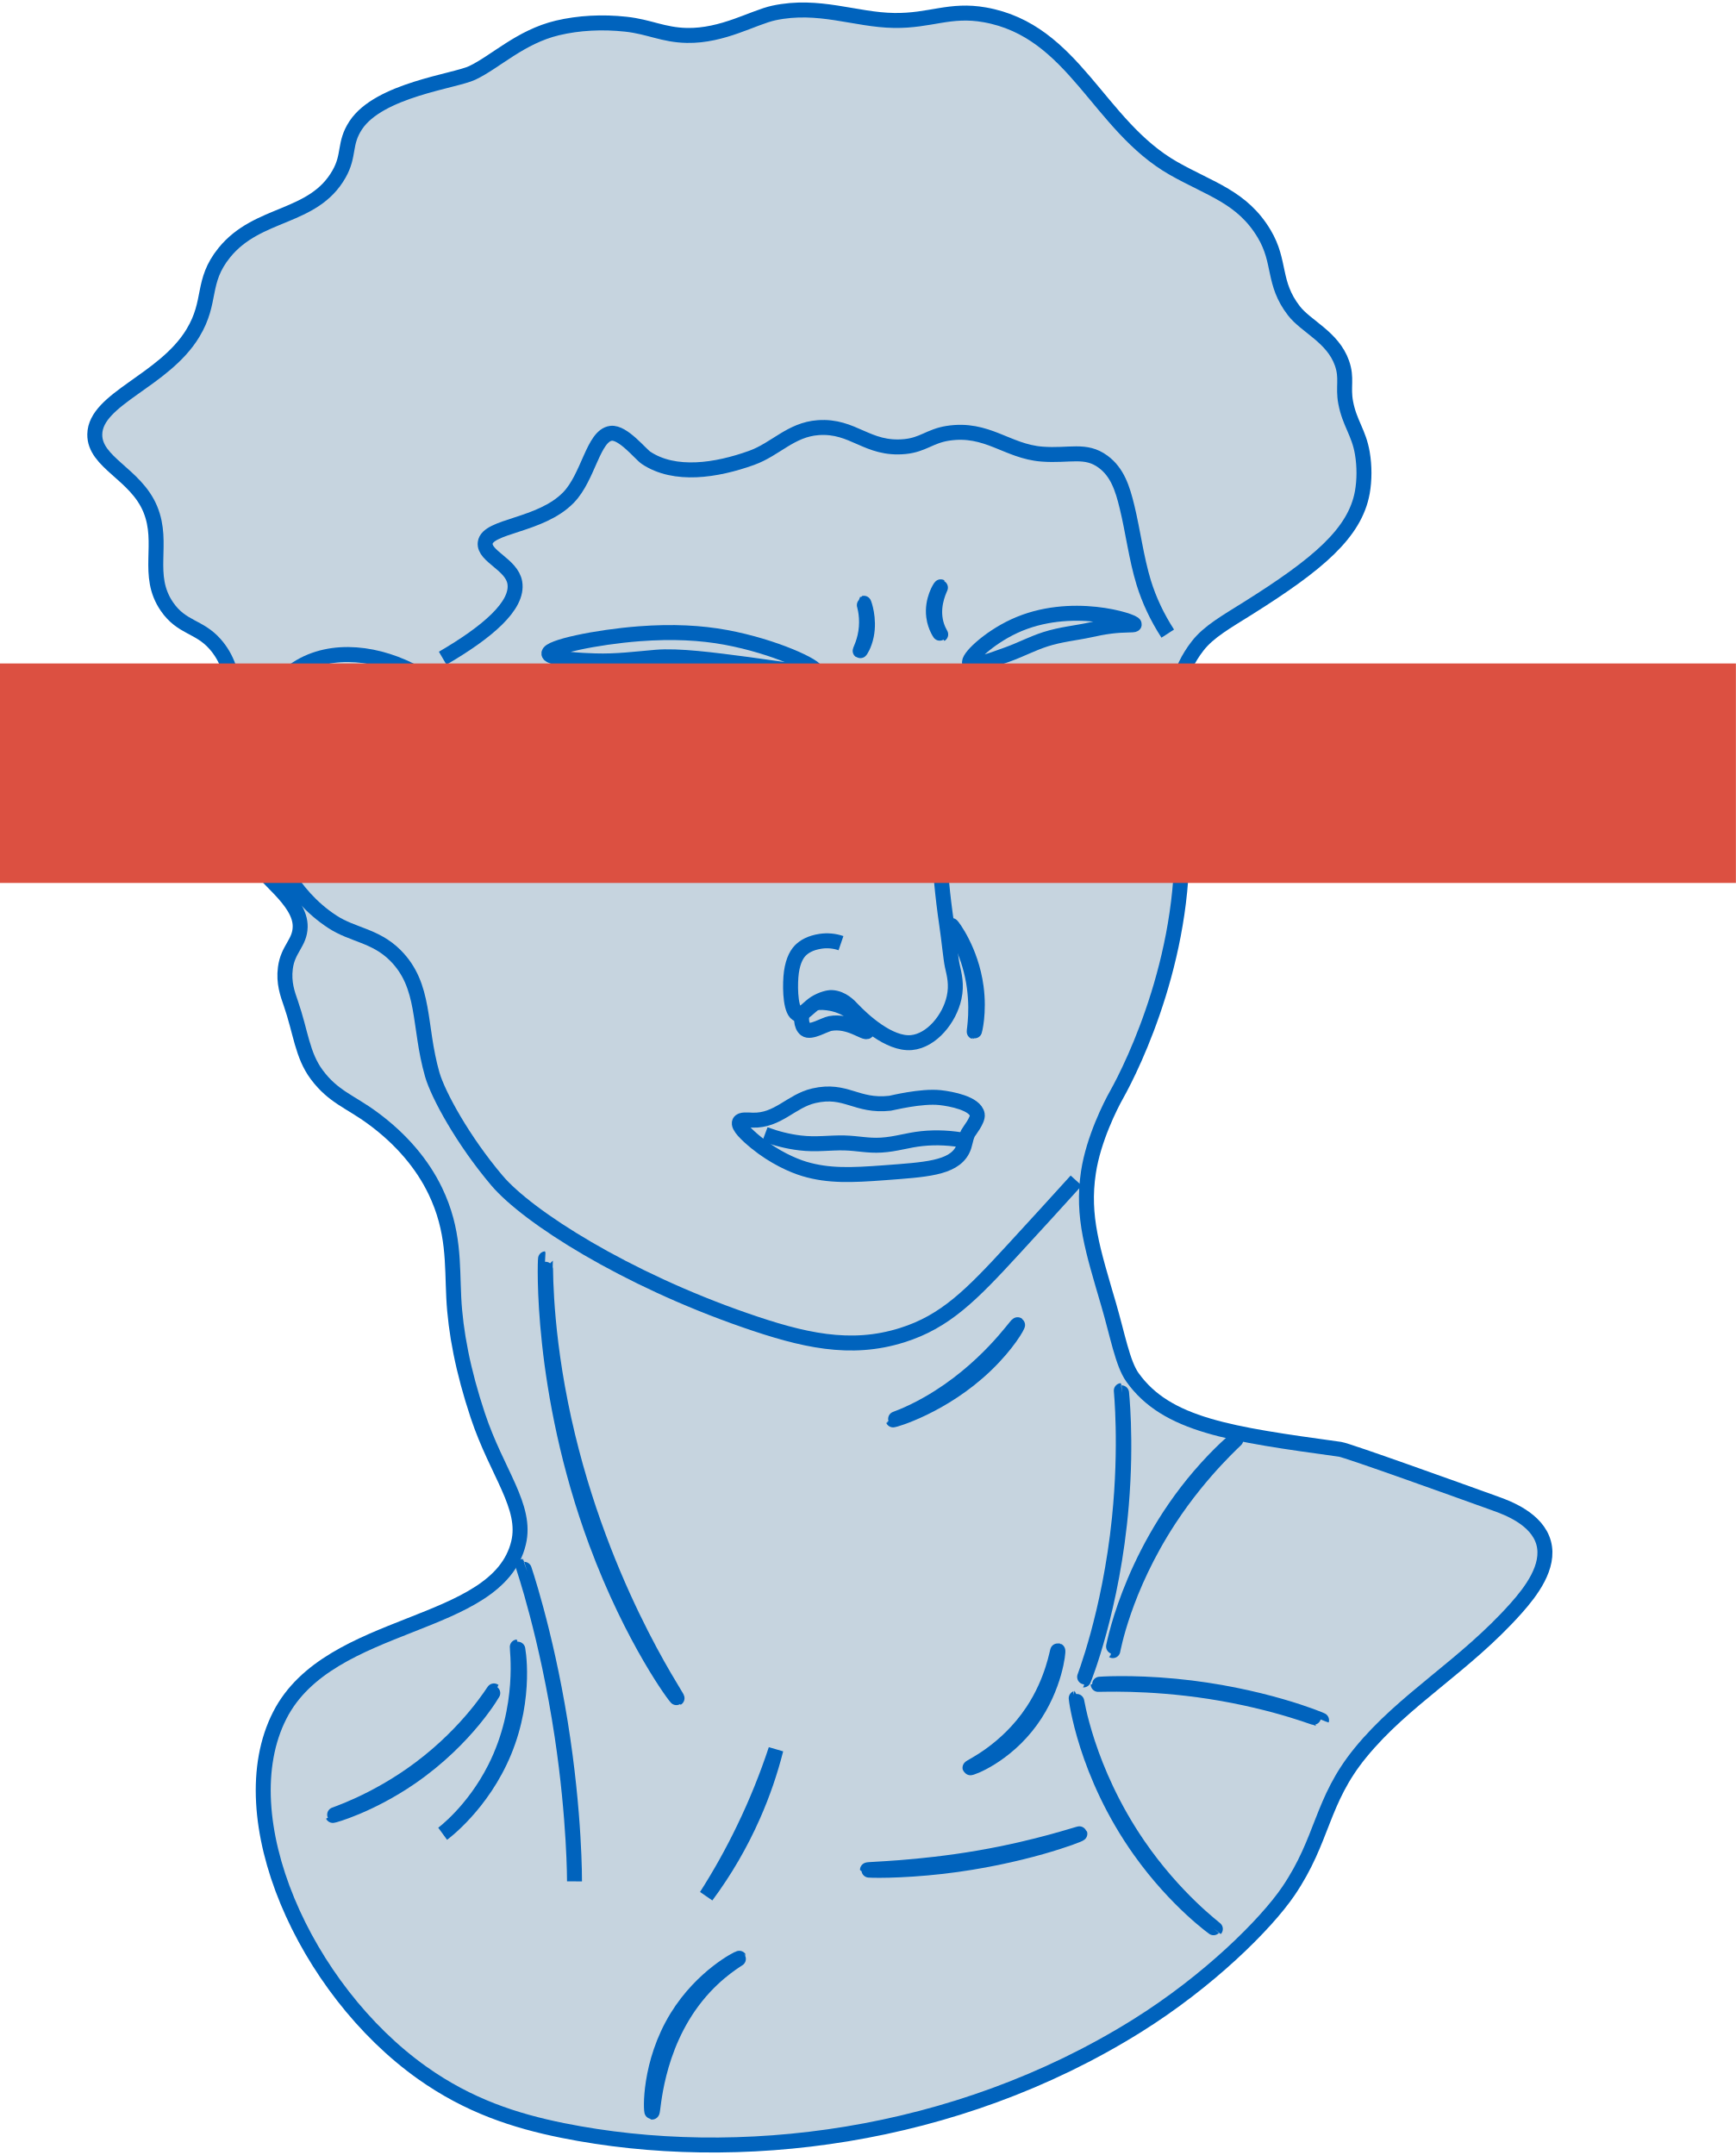
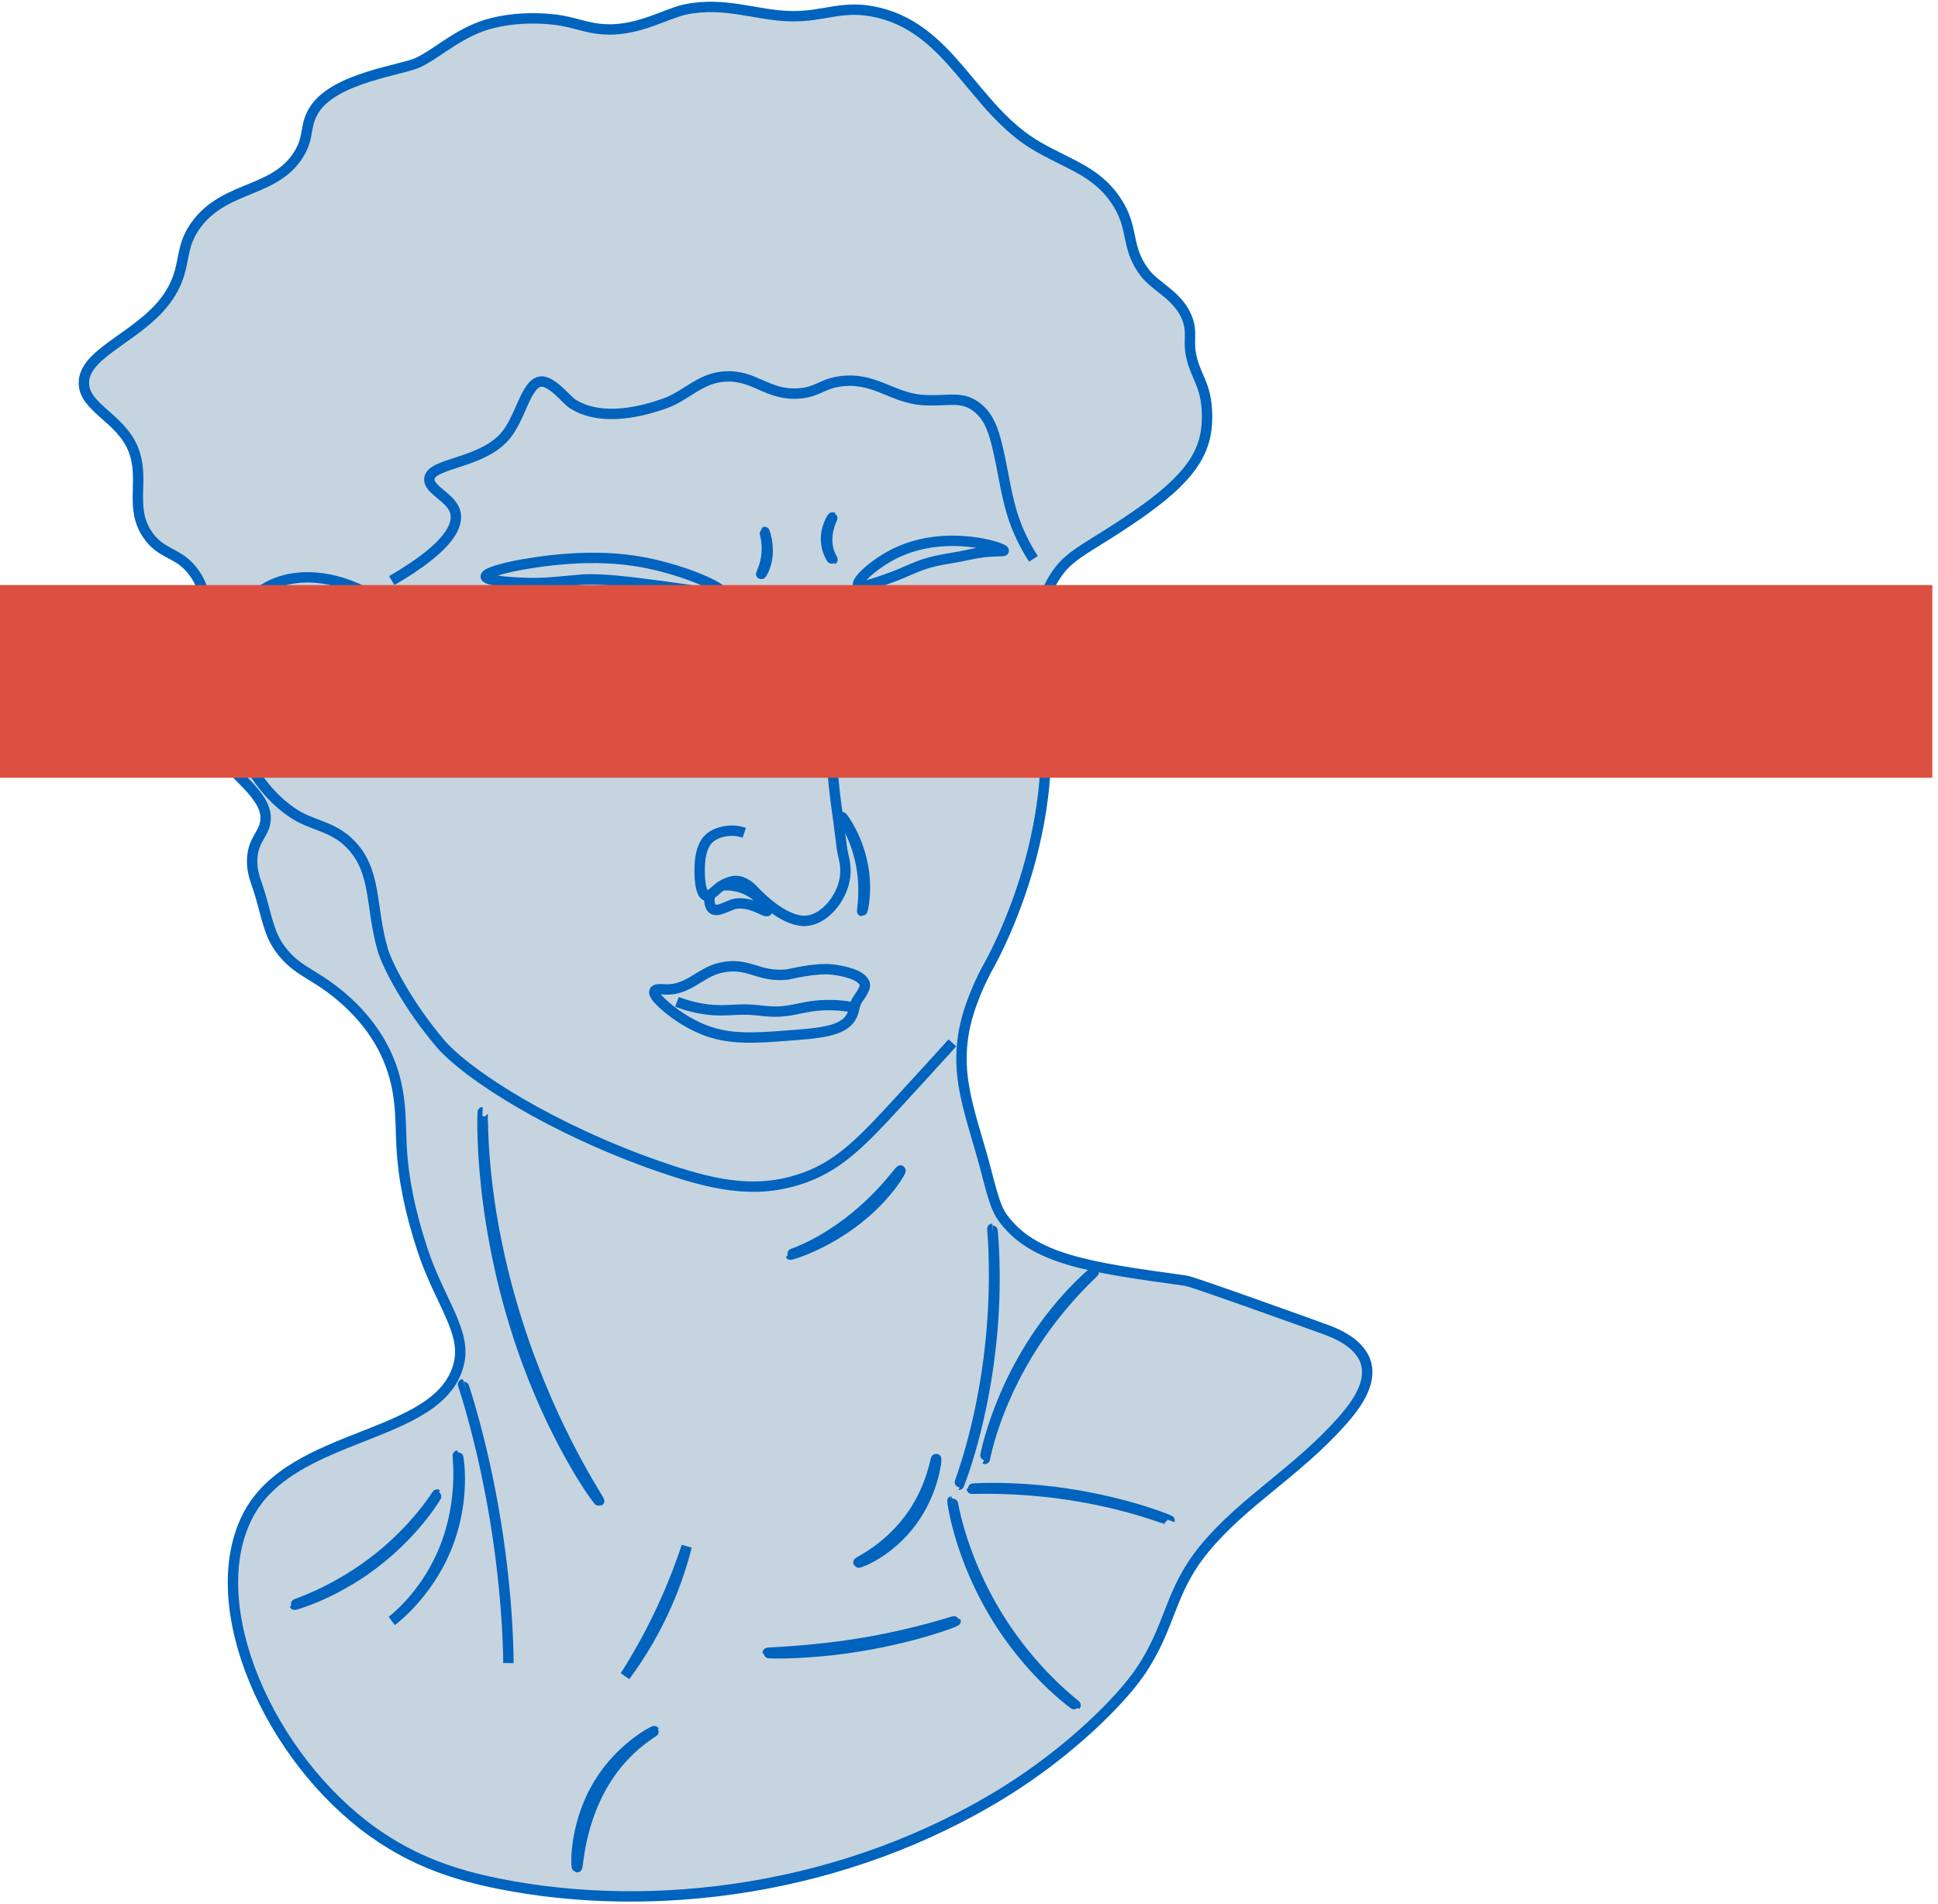
- <svg xmlns="http://www.w3.org/2000/svg" width="348" height="432" viewBox="0 0 348 432" fill="none">
-   <path d="M240.092 129.486C242.302 126.639 245.795 124.684 250.108 121.978C264.22 113.124 271.623 106.883 273.107 98.703C273.54 96.278 273.555 93.447 273.107 90.819C272.396 86.674 270.541 84.812 269.769 80.683C269.181 77.523 270.093 75.819 269.027 72.8C267.187 67.56 261.824 65.464 259.382 62.288C255.069 56.704 256.816 52.559 253.446 46.897C249.041 39.498 242.673 37.965 235.269 33.758C220.091 25.123 215.377 6.165 197.432 2.974C190.414 1.723 186.519 4.21 179.255 4.101C171.465 3.991 164.138 0.675 155.142 2.599C151 3.491 144.895 7.245 137.707 7.104C132.947 7.01 130.195 5.368 125.466 4.851C120.736 4.335 116.022 4.586 111.74 5.602C104.337 7.37 99.329 12.406 94.676 14.612C91.152 16.286 75.989 18.006 71.306 25.123C68.895 28.799 70.147 31.052 67.967 34.884C62.805 43.987 51.691 42.345 44.968 50.651C40.238 56.501 42.572 60.349 38.662 66.793C32.85 76.397 19.109 79.901 19.001 87.065C18.908 92.727 27.208 94.995 30.13 102.081C32.989 109.01 29.125 115.283 33.468 121.602C36.436 125.919 39.898 125.466 43.113 129.11C48.013 134.663 47.24 142.531 47.565 155.388C47.75 162.537 48.43 168.418 50.161 171.531C52.572 175.848 60.285 180.462 60.177 185.796C60.115 189.05 57.704 190.207 57.209 194.055C56.823 197.011 57.642 199.233 58.322 201.188C60.301 206.913 60.579 211.527 63.516 215.453C66.823 219.88 70.147 220.787 74.644 224.087C80.549 228.405 84.738 233.488 87.257 238.728C91.106 246.721 90.627 253.416 90.967 260.126C91.307 266.977 92.806 274.814 95.789 283.777C99.622 295.289 105.712 302.031 103.95 309.304C99.746 326.76 66.066 324.336 56.097 343.841C45.663 364.238 61.043 398.791 84.66 415.544C93.965 422.144 103.208 425.148 112.807 427.087C147.816 434.142 191.45 428.839 227.85 406.158C242.379 397.102 253.802 385.683 258.269 379.129C265.348 368.728 264.776 361.079 272.736 351.349C281.5 340.619 293.556 334.034 303.897 322.443C306.942 319.033 310.744 314.044 309.461 309.304C308.147 304.471 302.212 302.281 299.816 301.421C291.779 298.527 270.109 290.737 268.656 290.534C246.615 287.484 233.894 285.732 227.016 276.097C225.053 273.344 224.017 267.556 222.286 261.628C219.071 250.6 216.845 243.921 218.205 234.974C219.21 228.311 222.703 221.475 223.77 219.583C227.247 213.404 238.515 190.317 236.753 164.398C235.934 152.276 232.348 139.418 240.092 129.486Z" fill="#C6D4DF" stroke="#0063BD" stroke-width="3" stroke-miterlimit="10" />
-   <path d="M215.748 236.66C211.682 241.156 207.37 245.869 203.134 250.473C194.741 259.603 189.532 264.923 180.876 267.645C170.442 270.943 160.874 268.656 149.342 264.659C125.306 256.321 105.845 243.971 99.631 236.66C92.799 228.603 87.806 219.442 86.647 215.382C83.833 205.489 85.41 197.665 79.227 191.49C75.223 187.508 70.694 187.446 66.614 184.771C58.205 179.28 54.356 170.165 52.887 164.612C51.728 160.241 47.74 141.638 59.565 134.001C66.536 129.506 76.073 130.843 83.679 135.121" fill="#C6D4DF" />
-   <path d="M215.748 236.66C211.682 241.156 207.37 245.869 203.134 250.473C194.741 259.603 189.532 264.923 180.876 267.645C170.442 270.943 160.874 268.656 149.342 264.659C125.306 256.321 105.845 243.971 99.631 236.66C92.799 228.603 87.806 219.442 86.647 215.382C83.833 205.489 85.41 197.665 79.227 191.49C75.223 187.508 70.694 187.446 66.614 184.771C58.205 179.28 54.356 170.165 52.887 164.612C51.728 160.241 47.74 141.638 59.565 134.001C66.536 129.506 76.073 130.843 83.679 135.121" stroke="#0063BD" stroke-width="3" stroke-miterlimit="10" />
-   <path d="M234.101 127.017C231.984 123.75 230.378 120.341 229.281 116.79C227.797 111.944 227.133 106.531 225.943 101.638C225.032 97.866 223.981 94.646 221.123 92.547C217.6 89.959 214.417 91.458 208.886 91.032C201.887 90.495 197.901 85.618 189.974 86.865C186.405 87.433 185.046 89.154 181.446 89.517C173.829 90.274 171.125 85.208 164.018 85.729C158.533 86.123 155.473 90.069 150.668 91.79C143.561 94.346 135.264 95.593 129.532 91.79C128.404 91.048 124.897 86.565 122.487 86.865C118.918 87.323 117.975 95.625 113.958 99.744C108.349 105.505 97.673 105.331 97.271 108.835C96.962 111.503 102.586 113.144 103.204 116.79C103.992 121.414 97.58 126.796 88.743 131.942" fill="#C6D4DF" />
-   <path d="M234.101 127.017C231.984 123.75 230.378 120.341 229.281 116.79C227.797 111.944 227.133 106.531 225.943 101.638C225.032 97.866 223.981 94.646 221.123 92.547C217.6 89.959 214.417 91.458 208.886 91.032C201.887 90.495 197.901 85.618 189.974 86.865C186.405 87.433 185.046 89.154 181.446 89.517C173.829 90.274 171.125 85.208 164.018 85.729C158.533 86.123 155.473 90.069 150.668 91.79C143.561 94.346 135.264 95.593 129.532 91.79C128.404 91.048 124.897 86.565 122.487 86.865C118.918 87.323 117.975 95.625 113.958 99.744C108.349 105.505 97.673 105.331 97.271 108.835C96.962 111.503 102.586 113.144 103.204 116.79C103.992 121.414 97.58 126.796 88.743 131.942" stroke="#0063BD" stroke-width="3" stroke-miterlimit="10" />
-   <path d="M190.788 185.533C190.85 185.502 194.694 190.467 195.683 197.859C196.373 202.948 195.384 206.839 195.306 206.823C195.212 206.807 196.263 201.843 194.929 195.618C193.612 189.455 190.741 185.564 190.788 185.533Z" fill="#C6D4DF" stroke="#0063BD" stroke-width="3" stroke-miterlimit="10" />
-   <path d="M161.481 206.345C162.528 207.143 165.285 205.386 166.435 205.174C170.269 204.475 173.498 207.354 173.866 206.736C174.265 206.069 171.316 202.262 167.143 201.27C165.86 200.961 162.307 200.375 161.128 202.441C160.435 203.661 160.567 205.662 161.481 206.345Z" fill="#C6D4DF" stroke="#0063BD" stroke-width="3" stroke-miterlimit="10" />
-   <path d="M148.263 224.928C148.543 224.347 149.845 224.52 150.869 224.551C155.972 224.708 158.593 220.708 163.153 219.657C169.621 218.167 171.622 221.916 178.415 221.163C178.803 221.116 184.651 219.626 188.466 220.034C190.622 220.269 195.508 221.179 195.911 223.422C196.113 224.52 194.251 226.779 194.05 227.187C193.46 228.457 193.538 229.414 192.933 230.575C191.041 234.214 185.395 234.481 177.299 235.092C170.8 235.579 166.147 235.783 161.292 234.339C158.966 233.649 155.181 231.971 151.614 229.069C149.706 227.516 147.86 225.744 148.263 224.928Z" fill="#C6D4DF" stroke="#0063BD" stroke-width="3" stroke-miterlimit="10" />
-   <path d="M153.347 227.379C155.631 228.23 157.977 228.827 160.385 229.116C163.58 229.514 166.42 229.044 169.275 229.116C171.946 229.189 174.014 229.713 176.684 229.55C179.648 229.369 181.886 228.555 184.834 228.248C187.751 227.94 190.714 228.103 193.724 228.682" fill="#C6D4DF" />
-   <path d="M153.347 227.379C155.631 228.23 157.977 228.827 160.385 229.116C163.58 229.514 166.42 229.044 169.275 229.116C171.946 229.189 174.014 229.713 176.684 229.55C179.648 229.369 181.886 228.555 184.834 228.248C187.751 227.94 190.714 228.103 193.724 228.682" stroke="#0063BD" stroke-width="3" stroke-miterlimit="10" />
-   <path d="M104.894 314.007C104.879 314.007 109.678 327.948 112.69 348.032C115.215 364.856 115.171 377.143 115.171 377.143C115.171 377.143 115.274 363.611 112.336 345.386C109.338 326.766 104.908 314.007 104.894 314.007Z" fill="#C6D4DF" stroke="#0063BD" stroke-width="3" stroke-miterlimit="10" />
-   <path d="M103.703 330.158C103.578 330.158 105.463 342.154 99.215 354.494C94.851 363.121 88.743 367.599 88.743 367.599C88.743 367.599 96.659 361.858 101.085 351.125C105.65 340.048 103.812 330.158 103.703 330.158Z" fill="#C6D4DF" stroke="#0063BD" stroke-width="3" stroke-miterlimit="10" />
-   <path d="M155.549 350.714C153.758 356.139 151.622 361.42 149.14 366.555C146.894 371.224 144.38 375.732 141.6 380.079C145.339 375.04 148.496 369.614 151.025 363.851C152.894 359.617 154.402 355.221 155.549 350.714Z" fill="#C6D4DF" stroke="#0063BD" stroke-width="3" stroke-miterlimit="10" />
-   <path d="M224.79 278.769C224.775 278.769 225.911 289.69 224.412 304.377C222.439 323.647 217.201 336.765 217.216 336.765C217.232 336.765 223.055 322.439 224.79 301.741C225.911 288.435 224.806 278.769 224.79 278.769Z" fill="#C6D4DF" stroke="#0063BD" stroke-width="3" stroke-miterlimit="10" />
-   <path d="M248.049 288.313C248.002 288.265 244.504 291.154 240.486 295.849C226.194 312.522 223.043 330.876 223.09 330.892C223.121 330.907 225.17 318.646 234.435 304.515C241.022 294.483 248.128 288.391 248.049 288.313Z" fill="#C6D4DF" stroke="#0063BD" stroke-width="3" stroke-miterlimit="10" />
-   <path d="M264.935 344.84C264.95 344.795 252.806 339.662 235.57 338.016C226.638 337.163 220.153 337.612 220.153 337.657C220.153 337.717 229.865 337.133 242.544 339.094C256.018 341.189 264.92 344.885 264.935 344.84Z" fill="#C6D4DF" stroke="#0063BD" stroke-width="3" stroke-miterlimit="10" />
-   <path d="M215.748 340.436C215.717 340.451 217.523 355.526 228.565 371.02C235.791 381.169 243.597 386.732 243.644 386.686C243.692 386.639 235.587 380.687 228.188 369.901C217.759 354.718 215.779 340.436 215.748 340.436Z" fill="#C6D4DF" stroke="#0063BD" stroke-width="3" stroke-miterlimit="10" />
-   <path d="M66.719 363.926C66.75 364.001 74.129 361.951 82.313 356.33C93.683 348.523 99.082 339.013 99.02 338.967C98.958 338.922 94.178 347.031 84.169 354.521C75.119 361.303 66.688 363.85 66.719 363.926Z" fill="#C6D4DF" stroke="#0063BD" stroke-width="3" stroke-miterlimit="10" />
-   <path d="M216.482 367.603C216.544 367.761 204.841 372.317 188.843 374.157C180.423 375.12 173.902 374.976 173.902 374.847C173.887 374.689 183.862 374.588 196.313 372.432C208.296 370.362 216.435 367.473 216.482 367.603Z" fill="#C6D4DF" stroke="#0063BD" stroke-width="3" stroke-miterlimit="10" />
-   <path d="M212.059 330.892C212.209 330.939 211.55 338.168 206.671 344.906C201.508 352.04 194.549 354.549 194.459 354.376C194.37 354.202 201.703 351.062 207.031 343.013C211.131 336.826 211.924 330.86 212.059 330.892Z" fill="#C6D4DF" stroke="#0063BD" stroke-width="3" stroke-miterlimit="10" />
-   <path d="M148.207 392.561C148.148 392.466 140.802 396.098 135.717 404.361C130.037 413.607 130.453 423.345 130.721 423.393C131.018 423.44 131.197 410.657 139.642 400.174C143.85 394.956 148.252 392.64 148.207 392.561Z" fill="#C6D4DF" stroke="#0063BD" stroke-width="3" stroke-miterlimit="10" />
-   <path d="M109.364 252.34C109.286 252.34 108.156 278.514 119.532 309.211C126.781 328.757 135.552 340.528 135.725 340.435C135.976 340.296 119.422 316.584 112.377 281.333C108.925 264.048 109.412 252.34 109.364 252.34Z" fill="#C6D4DF" stroke="#0063BD" stroke-width="3" stroke-miterlimit="10" />
-   <path d="M203.995 265.556C203.778 265.388 197.679 274.731 186.118 281.336C181.897 283.752 179.026 284.593 179.042 284.639C179.088 284.731 189.051 281.917 197.664 273.63C202.056 269.41 204.135 265.663 203.995 265.556Z" fill="#C6D4DF" stroke="#0063BD" stroke-width="3" stroke-miterlimit="10" />
-   <path d="M163.617 134.655C163.91 133.659 155.364 129.599 145.51 127.772C140.536 126.852 134.885 126.535 128.141 127.048C119.472 127.712 109.926 129.75 110.034 131.032C110.126 132.104 117.024 132.421 119.272 132.481C123.645 132.617 127.417 132.104 131.467 131.757C136.025 131.364 142.954 132.285 149.944 133.206C158.598 134.353 163.417 135.334 163.617 134.655Z" fill="#C6D4DF" stroke="#0063BD" stroke-width="3" stroke-miterlimit="10" />
-   <path d="M194.397 132.978C193.856 132.033 198.103 127.957 203.293 125.54C214.66 120.256 227.463 124.548 227.386 125.168C227.355 125.37 225.285 125.184 222.567 125.54C221.131 125.726 219.88 125.974 218.49 126.284C215.756 126.888 212.683 127.152 209.594 128.143C206.907 129.011 204.837 130.142 202.181 131.118C197.887 132.714 194.798 133.691 194.397 132.978Z" fill="#C6D4DF" stroke="#0063BD" stroke-width="3" stroke-miterlimit="10" />
-   <path d="M173.183 120.93C173.214 120.916 174.376 124.011 173.681 127.405C173.297 129.308 172.488 130.515 172.437 130.472C172.374 130.43 173.474 128.513 173.681 125.701C173.889 122.946 173.163 120.944 173.183 120.93Z" fill="#C6D4DF" stroke="#0063BD" stroke-width="3" stroke-miterlimit="10" />
-   <path d="M188.583 117.637C188.525 117.603 186.749 120.287 187.186 123.601C187.462 125.755 188.554 127.196 188.583 127.18C188.612 127.163 187.855 126.086 187.535 124.396C186.836 120.784 188.656 117.686 188.583 117.637Z" fill="#C6D4DF" stroke="#0063BD" stroke-width="3" stroke-miterlimit="10" />
-   <path d="M188.298 164.244C188.236 168.491 188.391 172.722 188.778 176.985C189.011 179.539 189.367 182.454 189.785 185.306C190.219 188.221 190.606 192.249 190.901 193.581C191.303 195.383 191.846 197.358 191.272 199.975C190.358 204.207 186.78 208.626 182.721 209.002C178.244 209.41 172.946 204.473 170.823 202.232C170.328 201.699 168.84 200.069 166.734 199.975C166.098 199.944 164.766 200.257 163.387 201.104C162.365 201.73 160.847 203.548 160.041 203.36C158.523 203.015 158.353 198.533 158.554 195.838C158.755 193.142 159.545 191.465 160.413 190.572C161.219 189.742 162.458 189.005 164.503 188.692C165.866 188.488 167.26 188.613 168.593 189.068" fill="#C6D4DF" />
-   <path d="M188.298 164.244C188.236 168.491 188.391 172.722 188.778 176.985C189.011 179.539 189.367 182.454 189.785 185.306C190.219 188.221 190.606 192.249 190.901 193.581C191.303 195.383 191.846 197.358 191.272 199.975C190.358 204.207 186.78 208.626 182.721 209.002C178.244 209.41 172.946 204.473 170.823 202.232C170.328 201.699 168.84 200.069 166.734 199.975C166.098 199.944 164.766 200.257 163.387 201.104C162.365 201.73 160.847 203.548 160.041 203.36C158.523 203.015 158.353 198.533 158.554 195.838C158.755 193.142 159.545 191.465 160.413 190.572C161.219 189.742 162.458 189.005 164.503 188.692C165.866 188.488 167.26 188.613 168.593 189.068" stroke="#0063BD" stroke-width="3" stroke-miterlimit="10" />
-   <rect y="133" width="348" height="44" fill="#DC5041" />
+ <svg xmlns="http://www.w3.org/2000/svg" width="280" height="275" viewBox="0 0 280 275" fill="none">
+   <path d="M153.13 82.31C154.54 80.494 156.768 79.247 159.518 77.521C168.518 71.875 173.24 67.894 174.187 62.676C174.463 61.13 174.473 59.325 174.187 57.648C173.733 55.005 172.55 53.818 172.058 51.184C171.683 49.169 172.265 48.081 171.584 46.156C170.411 42.814 166.99 41.477 165.433 39.452C162.682 35.89 163.796 33.246 161.647 29.635C158.838 24.916 154.776 23.939 150.054 21.255C140.373 15.748 137.367 3.657 125.921 1.622C121.446 0.823 118.961 2.41 114.328 2.34C109.36 2.27 104.687 0.155 98.949 1.382C96.307 1.951 92.413 4.345 87.829 4.255C84.793 4.195 83.038 3.148 80.022 2.819C77.005 2.489 73.998 2.649 71.268 3.298C66.546 4.425 63.352 7.637 60.384 9.044C58.137 10.111 48.466 11.209 45.479 15.748C43.941 18.092 44.739 19.529 43.349 21.973C40.057 27.779 32.969 26.732 28.68 32.029C25.664 35.76 27.152 38.215 24.658 42.325C20.952 48.45 12.188 50.685 12.119 55.254C12.059 58.866 17.353 60.312 19.216 64.831C21.04 69.251 18.576 73.251 21.346 77.282C23.239 80.035 25.447 79.746 27.497 82.07C30.622 85.612 30.13 90.63 30.337 98.831C30.455 103.39 30.889 107.141 31.993 109.126C33.531 111.88 38.45 114.823 38.381 118.225C38.341 120.3 36.803 121.038 36.488 123.492C36.242 125.378 36.764 126.794 37.198 128.041C38.46 131.693 38.637 134.636 40.51 137.14C42.62 139.963 44.739 140.542 47.608 142.647C51.374 145.4 54.045 148.642 55.652 151.984C58.107 157.082 57.801 161.352 58.018 165.632C58.235 170.002 59.191 175 61.094 180.716C63.539 188.059 67.423 192.359 66.299 196.998C63.618 208.131 42.137 206.585 35.778 219.025C29.124 232.034 38.933 254.072 53.996 264.757C59.931 268.967 65.826 270.882 71.948 272.119C94.277 276.619 122.106 273.237 145.322 258.771C154.589 252.995 161.874 245.712 164.723 241.532C169.238 234.898 168.873 230.019 173.95 223.814C179.54 216.97 187.229 212.77 193.824 205.378C195.766 203.203 198.192 200.02 197.373 196.998C196.535 193.915 192.75 192.518 191.222 191.97C186.096 190.124 172.274 185.156 171.348 185.026C157.29 183.081 149.177 181.963 144.79 175.818C143.538 174.062 142.877 170.371 141.773 166.59C139.723 159.557 138.303 155.297 139.171 149.59C139.811 145.34 142.039 140.981 142.72 139.773C144.938 135.833 152.124 121.108 151 104.577C150.478 96.845 148.191 88.645 153.13 82.31Z" fill="#C6D4DF" stroke="#0063BD" stroke-width="1.5" stroke-miterlimit="10" />
+   <path d="M137.603 150.666C135.01 153.533 132.26 156.539 129.559 159.475C124.205 165.299 120.883 168.691 115.362 170.428C108.707 172.531 102.605 171.072 95.25 168.523C79.92 163.205 67.507 155.328 63.544 150.666C59.187 145.527 56.002 139.684 55.263 137.094C53.469 130.785 54.474 125.795 50.531 121.856C47.977 119.317 45.089 119.277 42.486 117.571C37.123 114.069 34.668 108.255 33.731 104.714C32.992 101.926 30.448 90.061 37.99 85.19C42.437 82.323 48.52 83.176 53.37 85.904" fill="#C6D4DF" />
+   <path d="M137.603 150.666C135.01 153.533 132.26 156.539 129.559 159.475C124.205 165.299 120.883 168.691 115.362 170.428C108.707 172.531 102.605 171.072 95.25 168.523C79.92 163.205 67.507 155.328 63.544 150.666C59.187 145.527 56.002 139.684 55.263 137.094C53.469 130.785 54.474 125.795 50.531 121.856C47.977 119.317 45.089 119.277 42.486 117.571C37.123 114.069 34.668 108.255 33.731 104.714C32.992 101.926 30.448 90.061 37.99 85.19C42.437 82.323 48.52 83.176 53.37 85.904" stroke="#0063BD" stroke-width="1.5" stroke-miterlimit="10" />
+   <path d="M149.309 80.736C147.959 78.652 146.934 76.478 146.234 74.213C145.288 71.122 144.865 67.669 144.106 64.549C143.524 62.143 142.854 60.09 141.031 58.751C138.784 57.1 136.754 58.056 133.227 57.784C128.763 57.442 126.22 54.331 121.165 55.127C118.889 55.489 118.021 56.586 115.725 56.818C110.867 57.301 109.143 54.07 104.61 54.402C101.111 54.654 99.16 57.17 96.096 58.267C91.563 59.898 86.271 60.693 82.615 58.267C81.896 57.794 79.659 54.935 78.121 55.127C75.845 55.419 75.244 60.714 72.682 63.341C69.105 67.015 62.295 66.904 62.039 69.139C61.842 70.84 65.429 71.887 65.823 74.213C66.326 77.162 62.236 80.595 56.6 83.876" fill="#C6D4DF" />
+   <path d="M149.309 80.736C147.959 78.652 146.934 76.478 146.234 74.213C145.288 71.122 144.865 67.669 144.106 64.549C143.524 62.143 142.854 60.09 141.031 58.751C138.784 57.1 136.754 58.056 133.227 57.784C128.763 57.442 126.22 54.331 121.165 55.127C118.889 55.489 118.021 56.586 115.725 56.818C110.867 57.301 109.143 54.07 104.61 54.402C101.111 54.654 99.16 57.17 96.096 58.267C91.563 59.898 86.271 60.693 82.615 58.267C81.896 57.794 79.659 54.935 78.121 55.127C75.845 55.419 75.244 60.714 72.682 63.341C69.105 67.015 62.295 66.904 62.039 69.139C61.842 70.84 65.429 71.887 65.823 74.213C66.326 77.162 62.236 80.595 56.6 83.876" stroke="#0063BD" stroke-width="1.5" stroke-miterlimit="10" />
+   <path d="M121.684 118.057C121.724 118.037 124.175 121.203 124.806 125.918C125.246 129.164 124.616 131.645 124.566 131.635C124.506 131.626 125.176 128.459 124.326 124.489C123.485 120.558 121.654 118.077 121.684 118.057Z" fill="#C6D4DF" stroke="#0063BD" stroke-width="1.5" stroke-miterlimit="10" />
+   <path d="M102.992 131.331C103.66 131.839 105.419 130.719 106.152 130.584C108.597 130.138 110.656 131.974 110.891 131.58C111.145 131.154 109.265 128.726 106.603 128.094C105.785 127.896 103.519 127.523 102.767 128.841C102.325 129.619 102.409 130.895 102.992 131.331Z" fill="#C6D4DF" stroke="#0063BD" stroke-width="1.5" stroke-miterlimit="10" />
+   <path d="M94.562 143.183C94.74 142.813 95.571 142.923 96.224 142.943C99.479 143.043 101.15 140.492 104.059 139.821C108.184 138.871 109.46 141.262 113.793 140.782C114.04 140.752 117.77 139.801 120.203 140.061C121.578 140.211 124.694 140.792 124.951 142.222C125.08 142.923 123.893 144.363 123.764 144.623C123.388 145.434 123.438 146.044 123.052 146.784C121.845 149.105 118.244 149.276 113.081 149.666C108.936 149.976 105.968 150.106 102.872 149.185C101.388 148.745 98.974 147.675 96.699 145.824C95.482 144.834 94.305 143.703 94.562 143.183Z" fill="#C6D4DF" stroke="#0063BD" stroke-width="1.5" stroke-miterlimit="10" />
+   <path d="M97.804 144.746C99.261 145.288 100.757 145.669 102.293 145.854C104.33 146.108 106.142 145.808 107.963 145.854C109.666 145.9 110.985 146.235 112.688 146.131C114.578 146.015 116.006 145.496 117.886 145.3C119.747 145.104 121.637 145.208 123.556 145.577" fill="#C6D4DF" />
+   <path d="M97.804 144.746C99.261 145.288 100.757 145.669 102.293 145.854C104.33 146.108 106.142 145.808 107.963 145.854C109.666 145.9 110.985 146.235 112.688 146.131C114.578 146.015 116.006 145.496 117.886 145.3C119.747 145.104 121.637 145.208 123.556 145.577" stroke="#0063BD" stroke-width="1.5" stroke-miterlimit="10" />
+   <path d="M66.9 199.997C66.891 199.997 69.952 208.888 71.873 221.698C73.484 232.428 73.455 240.265 73.455 240.265C73.455 240.265 73.521 231.634 71.647 220.01C69.735 208.135 66.91 199.997 66.9 199.997Z" fill="#C6D4DF" stroke="#0063BD" stroke-width="1.5" stroke-miterlimit="10" />
+   <path d="M66.141 210.298C66.061 210.298 67.264 217.949 63.279 225.82C60.496 231.322 56.6 234.177 56.6 234.177C56.6 234.177 61.649 230.516 64.471 223.67C67.383 216.606 66.21 210.298 66.141 210.298Z" fill="#C6D4DF" stroke="#0063BD" stroke-width="1.5" stroke-miterlimit="10" />
+   <path d="M99.208 223.408C98.066 226.869 96.704 230.237 95.121 233.512C93.688 236.49 92.085 239.365 90.312 242.138C92.696 238.924 94.71 235.463 96.323 231.787C97.515 229.087 98.477 226.284 99.208 223.408Z" fill="#C6D4DF" stroke="#0063BD" stroke-width="1.5" stroke-miterlimit="10" />
+   <path d="M143.371 177.522C143.361 177.522 144.085 184.488 143.129 193.855C141.871 206.145 138.53 214.512 138.54 214.512C138.55 214.512 142.264 205.375 143.371 192.174C144.085 183.687 143.381 177.522 143.371 177.522Z" fill="#C6D4DF" stroke="#0063BD" stroke-width="1.5" stroke-miterlimit="10" />
+   <path d="M158.205 183.609C158.175 183.579 155.944 185.422 153.381 188.416C144.266 199.05 142.256 210.756 142.286 210.766C142.306 210.776 143.613 202.956 149.522 193.943C153.723 187.545 158.255 183.659 158.205 183.609Z" fill="#C6D4DF" stroke="#0063BD" stroke-width="1.5" stroke-miterlimit="10" />
+   <path d="M168.975 219.662C168.985 219.634 161.239 216.36 150.246 215.31C144.549 214.766 140.413 215.052 140.413 215.081C140.413 215.119 146.607 214.747 154.694 215.997C163.288 217.333 168.965 219.691 168.975 219.662Z" fill="#C6D4DF" stroke="#0063BD" stroke-width="1.5" stroke-miterlimit="10" />
+   <path d="M137.603 216.853C137.583 216.863 138.735 226.478 145.778 236.36C150.386 242.832 155.366 246.381 155.396 246.351C155.426 246.321 150.256 242.525 145.538 235.646C138.886 225.962 137.623 216.853 137.603 216.853Z" fill="#C6D4DF" stroke="#0063BD" stroke-width="1.5" stroke-miterlimit="10" />
+   <path d="M42.553 231.835C42.573 231.883 47.279 230.576 52.499 226.99C59.751 222.011 63.194 215.945 63.155 215.917C63.115 215.888 60.067 221.059 53.683 225.837C47.911 230.162 42.533 231.787 42.553 231.835Z" fill="#C6D4DF" stroke="#0063BD" stroke-width="1.5" stroke-miterlimit="10" />
+   <path d="M138.072 234.18C138.111 234.281 130.647 237.187 120.443 238.361C115.073 238.975 110.915 238.883 110.915 238.801C110.905 238.7 117.267 238.636 125.208 237.261C132.851 235.941 138.042 234.098 138.072 234.18Z" fill="#C6D4DF" stroke="#0063BD" stroke-width="1.5" stroke-miterlimit="10" />
+   <path d="M135.25 210.766C135.346 210.796 134.926 215.407 131.814 219.705C128.521 224.254 124.083 225.855 124.025 225.744C123.968 225.633 128.645 223.63 132.043 218.497C134.659 214.551 135.165 210.746 135.25 210.766Z" fill="#C6D4DF" stroke="#0063BD" stroke-width="1.5" stroke-miterlimit="10" />
+   <path d="M94.526 250.099C94.488 250.038 89.803 252.354 86.559 257.624C82.937 263.522 83.202 269.733 83.373 269.763C83.563 269.793 83.676 261.64 89.063 254.954C91.747 251.626 94.554 250.149 94.526 250.099Z" fill="#C6D4DF" stroke="#0063BD" stroke-width="1.5" stroke-miterlimit="10" />
+   <path d="M69.752 160.666C69.702 160.666 68.982 177.36 76.237 196.938C80.861 209.405 86.455 216.912 86.565 216.853C86.725 216.764 76.167 201.64 71.674 179.158C69.472 168.134 69.782 160.666 69.752 160.666Z" fill="#C6D4DF" stroke="#0063BD" stroke-width="1.5" stroke-miterlimit="10" />
+   <path d="M130.107 169.095C129.969 168.988 126.079 174.947 118.705 179.16C116.013 180.701 114.182 181.237 114.192 181.267C114.222 181.325 120.576 179.531 126.069 174.245C128.87 171.553 130.197 169.164 130.107 169.095Z" fill="#C6D4DF" stroke="#0063BD" stroke-width="1.5" stroke-miterlimit="10" />
+   <path d="M104.355 85.607C104.541 84.972 99.091 82.382 92.806 81.217C89.634 80.63 86.03 80.428 81.728 80.755C76.199 81.179 70.111 82.478 70.179 83.297C70.238 83.98 74.638 84.182 76.072 84.221C78.861 84.307 81.267 83.98 83.85 83.759C86.756 83.508 91.176 84.096 95.634 84.683C101.153 85.414 104.227 86.04 104.355 85.607Z" fill="#C6D4DF" stroke="#0063BD" stroke-width="1.5" stroke-miterlimit="10" />
+   <path d="M123.986 84.537C123.641 83.934 126.35 81.335 129.66 79.793C136.909 76.423 145.075 79.161 145.026 79.556C145.006 79.685 143.686 79.566 141.953 79.793C141.037 79.912 140.239 80.07 139.352 80.268C137.609 80.653 135.649 80.821 133.678 81.454C131.965 82.007 130.645 82.729 128.95 83.351C126.212 84.369 124.242 84.992 123.986 84.537Z" fill="#C6D4DF" stroke="#0063BD" stroke-width="1.5" stroke-miterlimit="10" />
+   <path d="M110.456 76.853C110.476 76.844 111.217 78.818 110.773 80.983C110.529 82.197 110.013 82.966 109.98 82.939C109.94 82.912 110.641 81.689 110.773 79.896C110.906 78.139 110.443 76.862 110.456 76.853Z" fill="#C6D4DF" stroke="#0063BD" stroke-width="1.5" stroke-miterlimit="10" />
+   <path d="M120.277 74.753C120.24 74.731 119.108 76.443 119.386 78.557C119.563 79.93 120.259 80.85 120.277 80.839C120.296 80.829 119.813 80.142 119.609 79.064C119.164 76.76 120.324 74.784 120.277 74.753Z" fill="#C6D4DF" stroke="#0063BD" stroke-width="1.5" stroke-miterlimit="10" />
+   <path d="M120.096 104.479C120.056 107.187 120.155 109.886 120.402 112.605C120.551 114.234 120.778 116.093 121.045 117.912C121.321 119.771 121.568 122.34 121.756 123.19C122.013 124.339 122.359 125.599 121.993 127.268C121.41 129.967 119.128 132.785 116.539 133.025C113.684 133.285 110.304 130.137 108.951 128.707C108.635 128.367 107.686 127.328 106.342 127.268C105.937 127.248 105.087 127.448 104.208 127.988C103.556 128.387 102.588 129.547 102.074 129.427C101.106 129.207 100.997 126.348 101.125 124.629C101.254 122.91 101.758 121.84 102.311 121.271C102.825 120.741 103.615 120.271 104.919 120.071C105.789 119.941 106.678 120.021 107.528 120.311" fill="#C6D4DF" />
+   <path d="M120.096 104.479C120.056 107.187 120.155 109.886 120.402 112.605C120.551 114.234 120.778 116.093 121.045 117.912C121.321 119.771 121.568 122.34 121.756 123.19C122.013 124.339 122.359 125.599 121.993 127.268C121.41 129.967 119.128 132.785 116.539 133.025C113.684 133.285 110.304 130.137 108.951 128.707C108.635 128.367 107.686 127.328 106.342 127.268C105.937 127.248 105.087 127.448 104.208 127.988C103.556 128.387 102.588 129.547 102.074 129.427C101.106 129.207 100.997 126.348 101.125 124.629C101.254 122.91 101.758 121.84 102.311 121.271C102.825 120.741 103.615 120.271 104.919 120.071C105.789 119.941 106.678 120.021 107.528 120.311" stroke="#0063BD" stroke-width="1.5" stroke-miterlimit="10" />
+   <rect y="84.522" width="279.182" height="27.841" fill="#DC5041" />
</svg>
